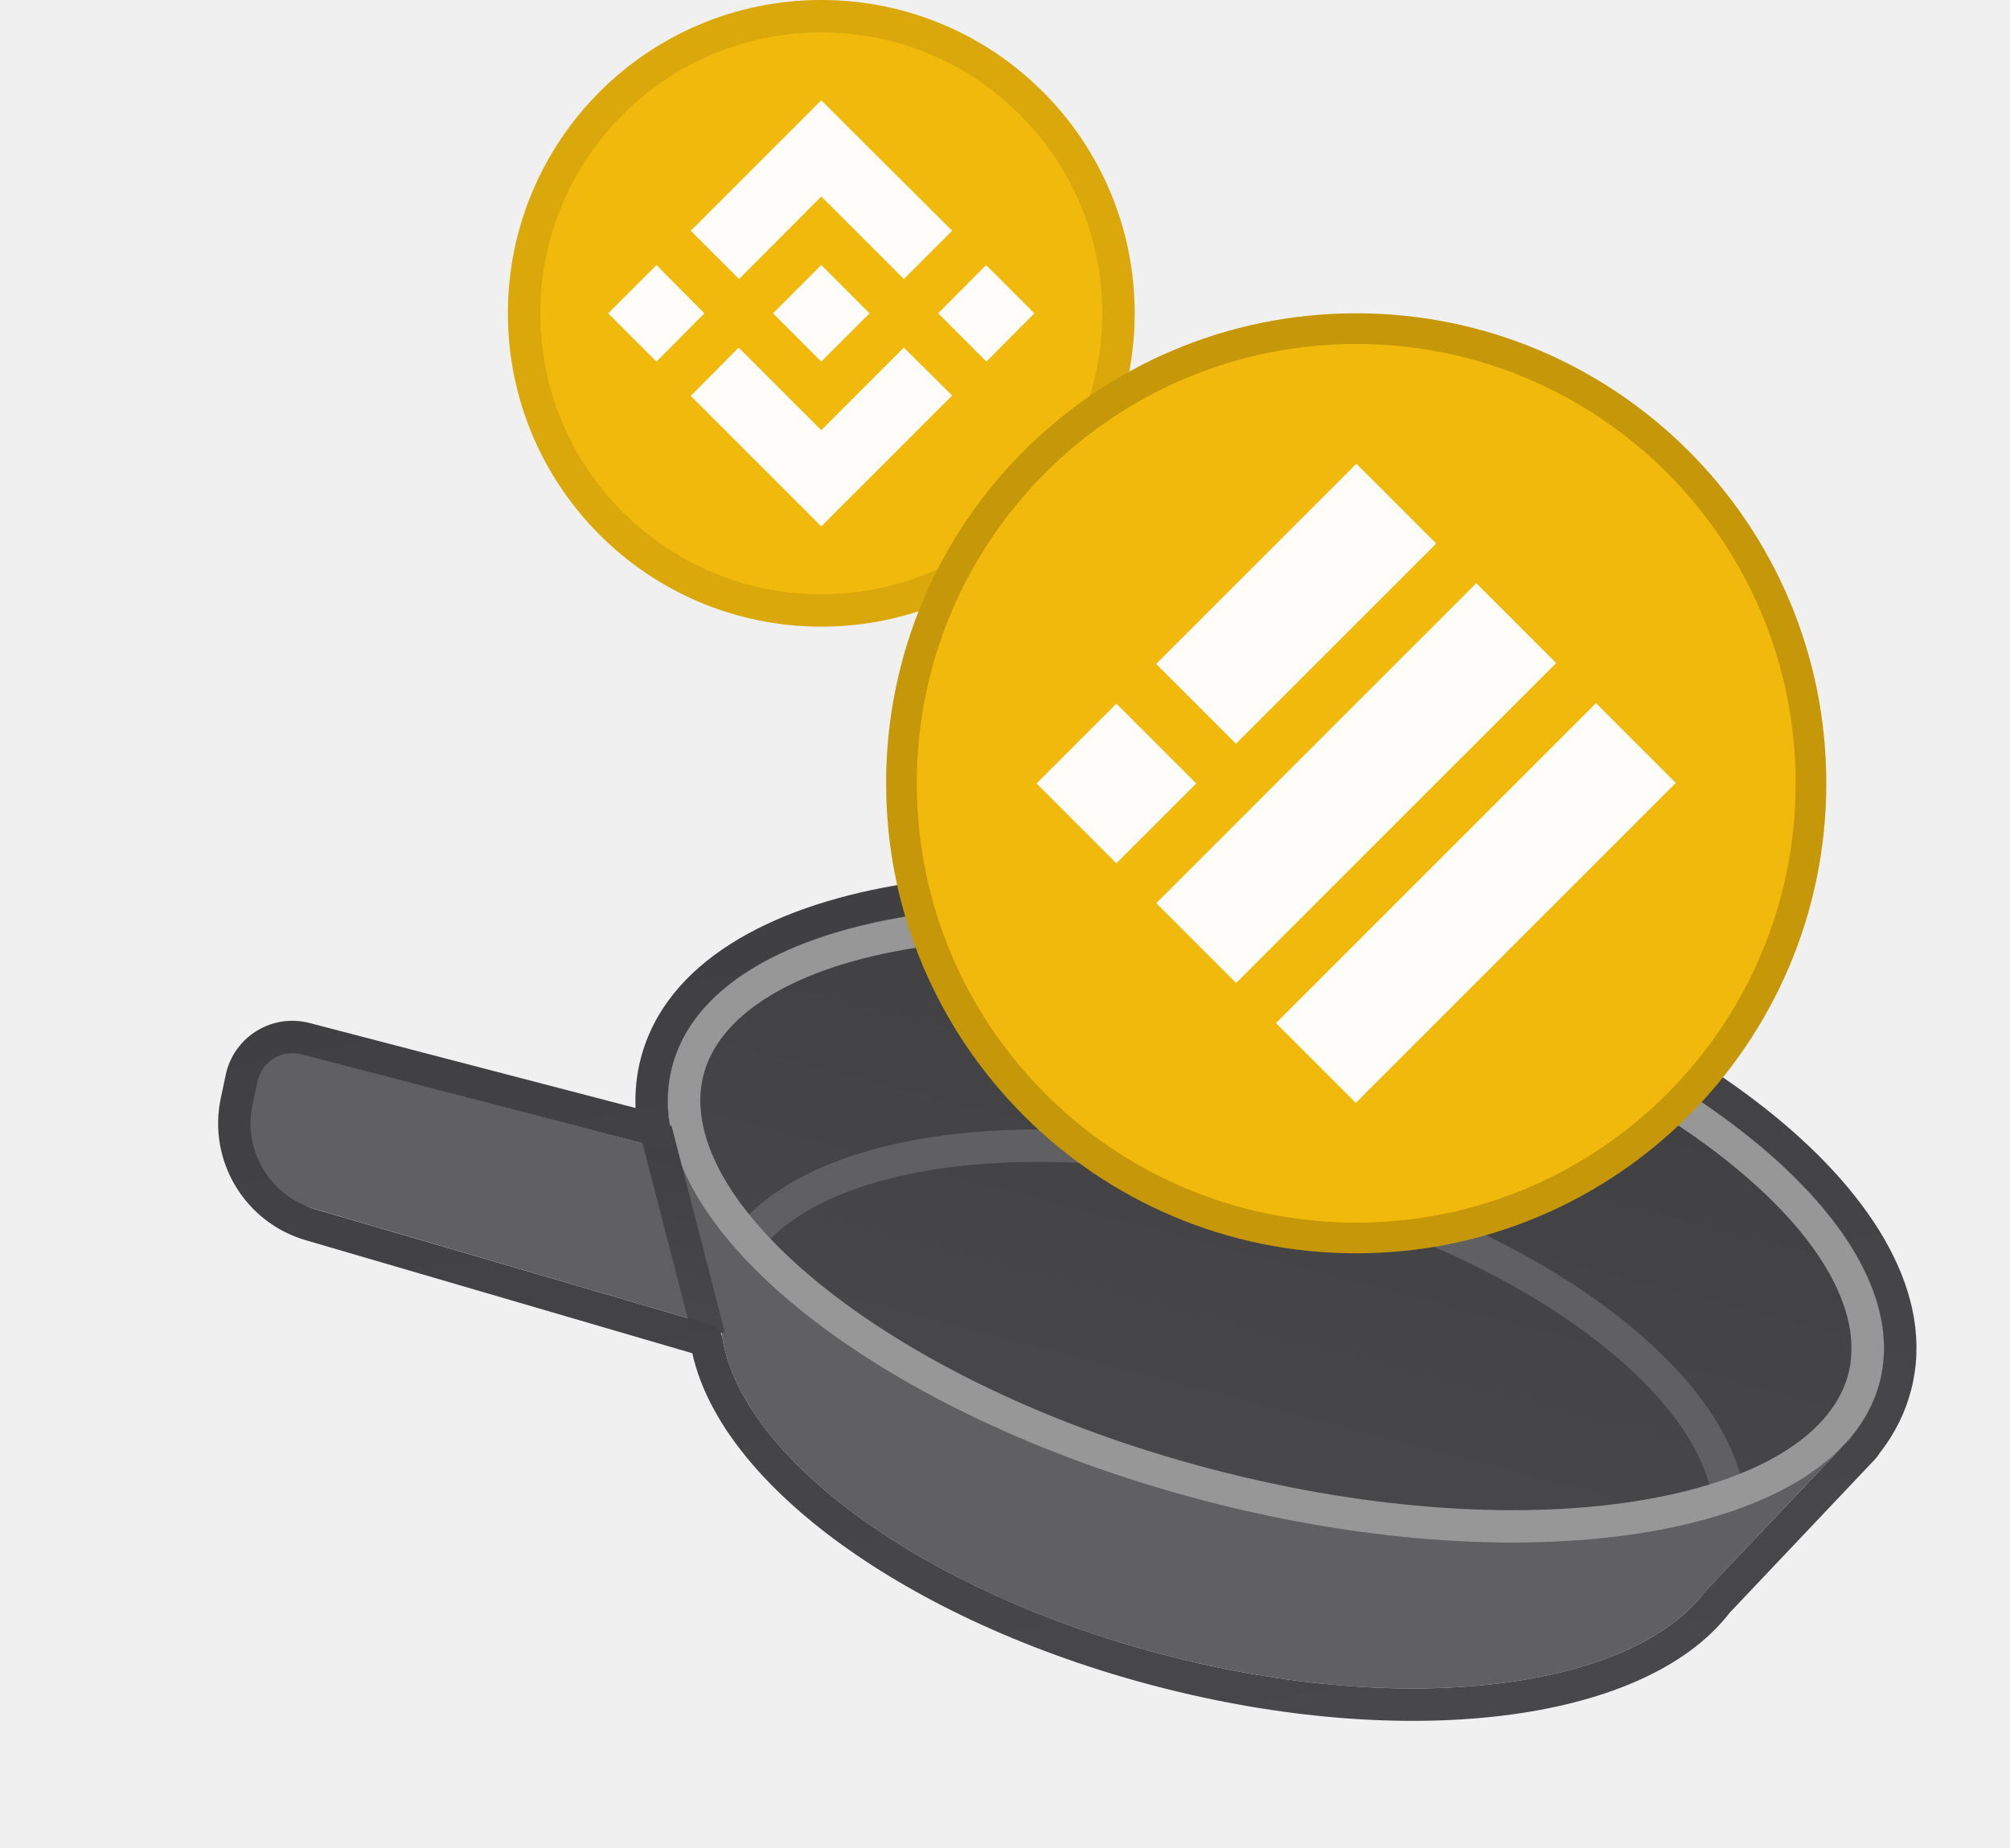
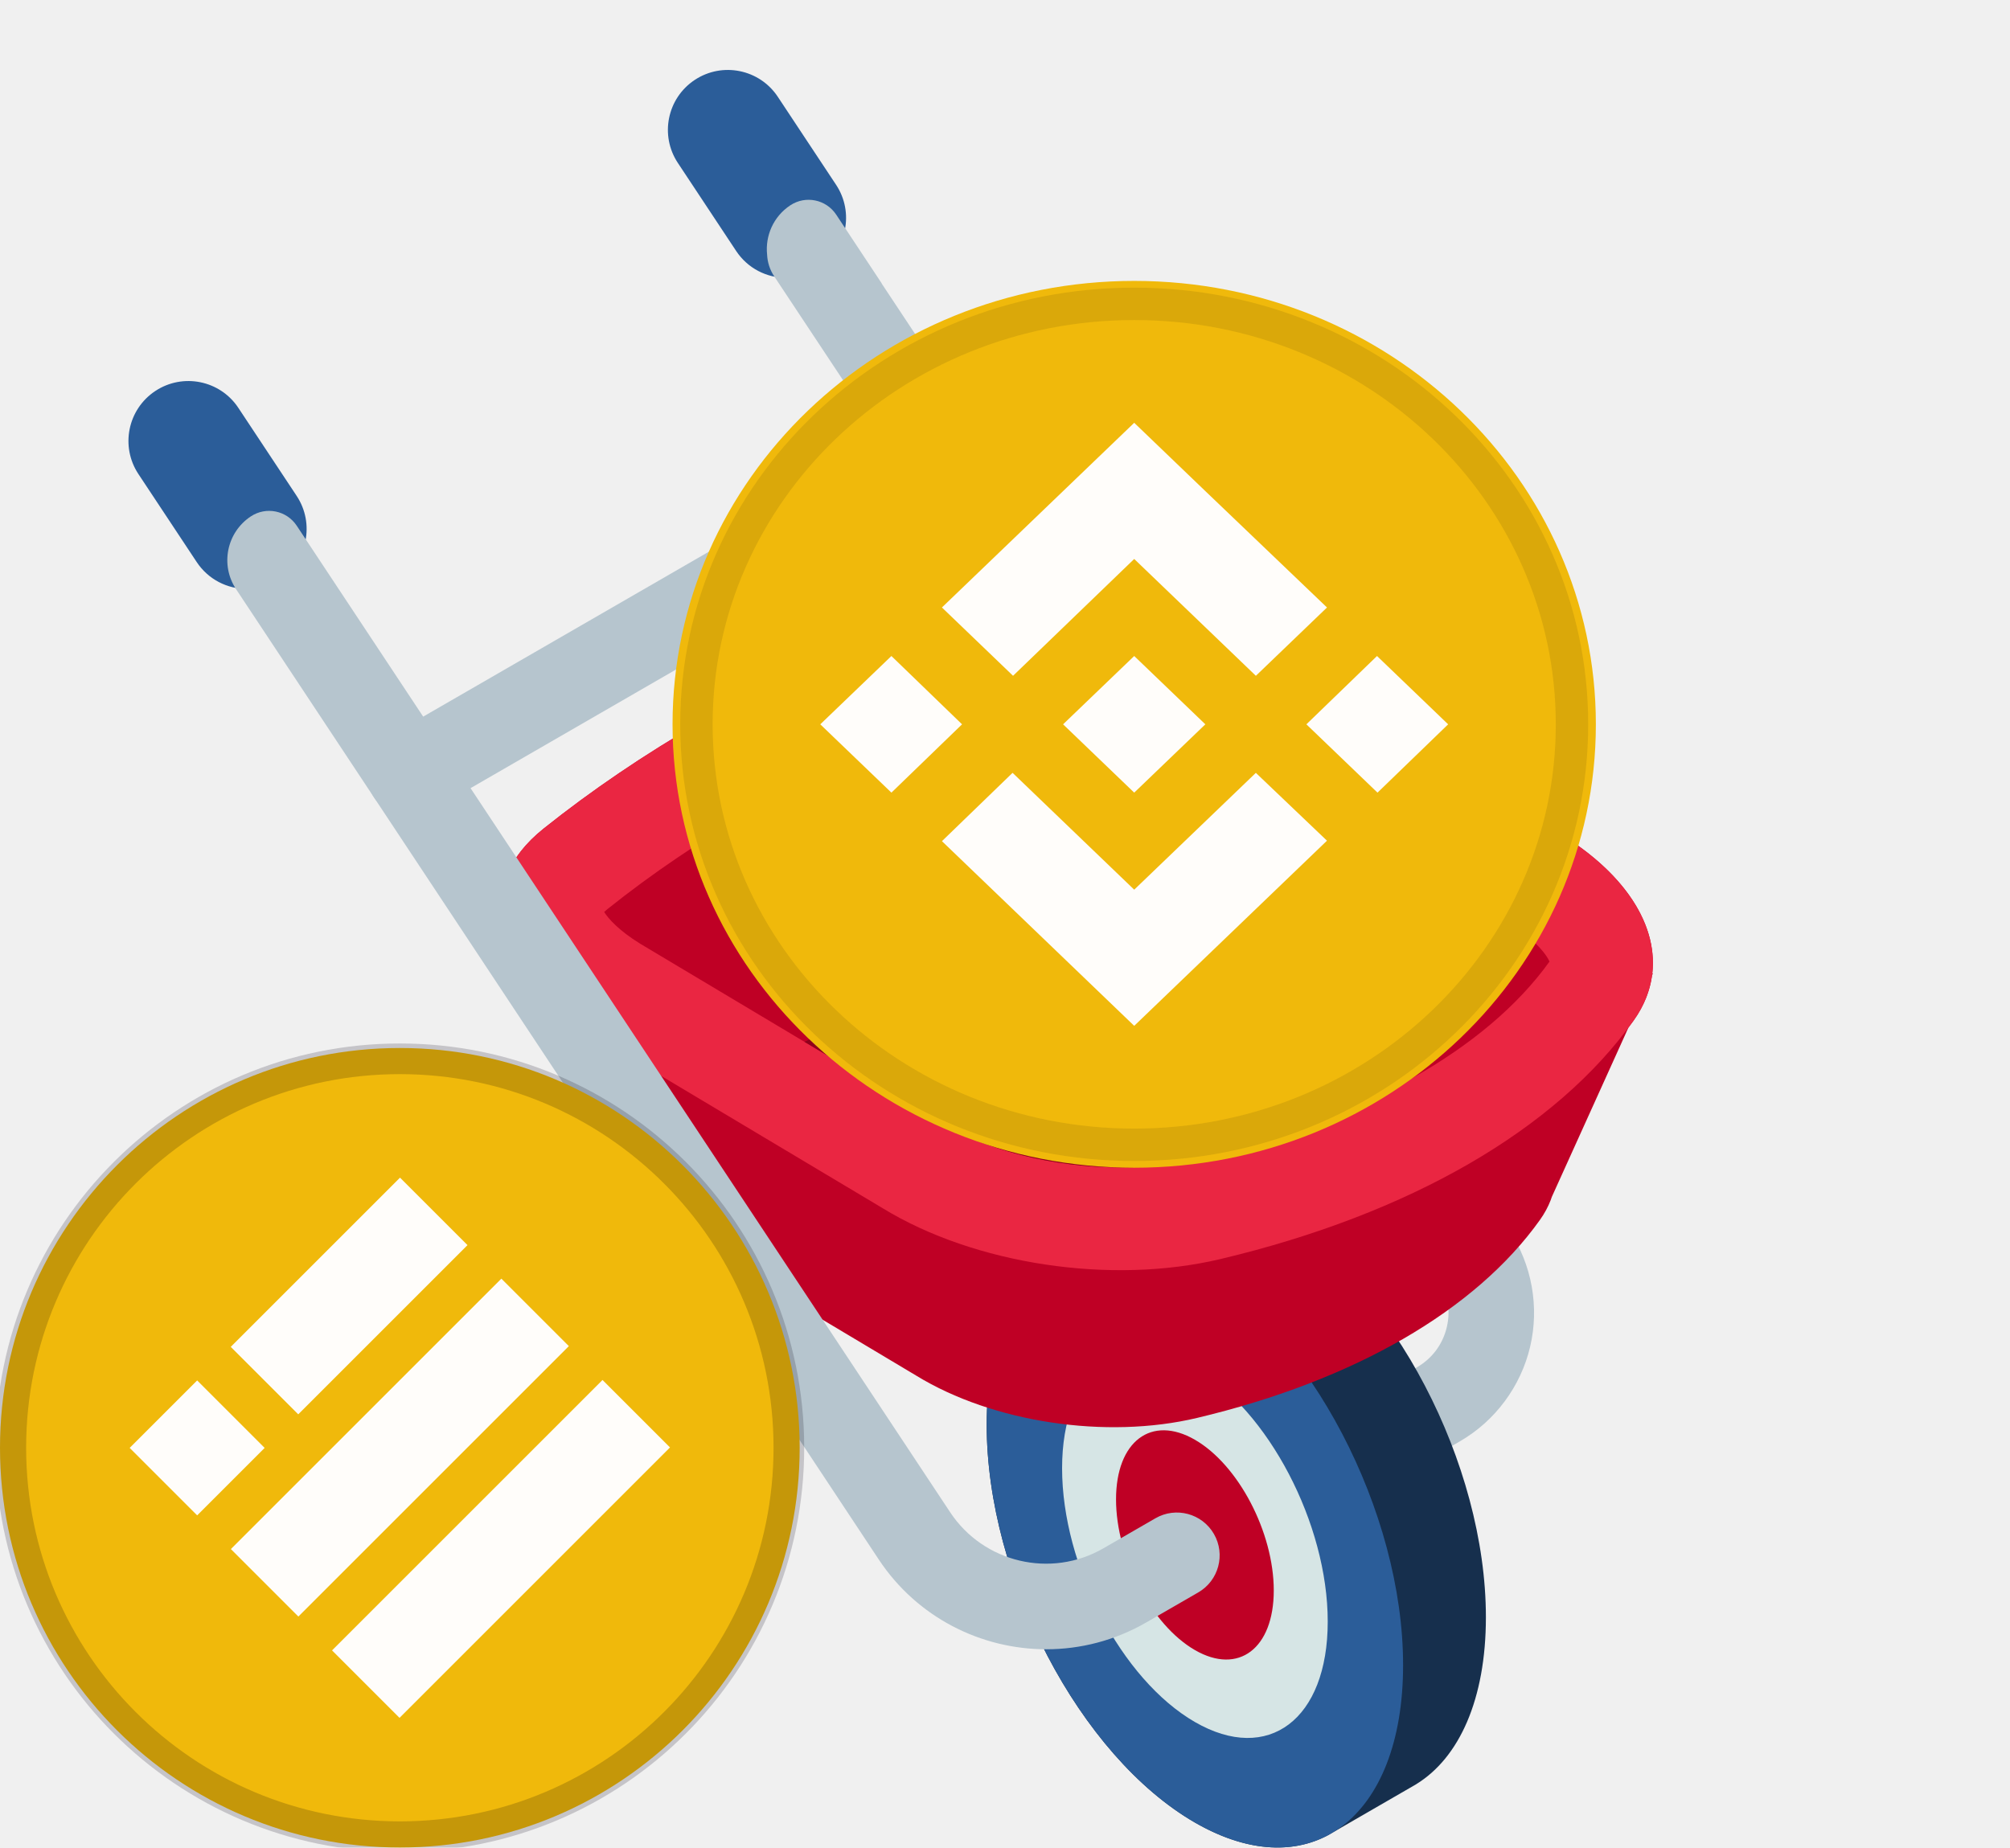
- <svg xmlns="http://www.w3.org/2000/svg" width="186" height="171" fill="none">
-   <g fill="#606063">
-     <path d="M67.045 119.028c-3.178 12.144 15 27.421 40.602 34.121s48.934 2.287 52.112-9.858-15-27.421-40.602-34.122-48.934-2.286-52.112 9.859z" />
-     <path d="M155.924 149.273l15.422-16.285-109.354-28.619 5.721 21.818 88.211 23.086z" />
-     <path d="M68.934 108.293L27.073 97.338c-1.815-.475-3.66.654-4.063 2.486l-.468 2.129a8.26 8.26 0 0 0 5.746 9.7l41.812 12.239-1.166-15.599z" />
+ <svg xmlns="http://www.w3.org/2000/svg" width="186" height="171" viewBox="0 0 186 171" fill="none">
+   <g clip-path="url(#clip0)">
+     <g clip-path="url(#clip1)">
+       <path d="M72.752 25.716C70.953 25.716 69.19 24.843 68.124 23.232L62.729 15.085C61.037 12.531 61.736 9.089 64.29 7.397C66.844 5.706 70.285 6.405 71.976 8.959L77.37 17.105C79.061 19.659 78.364 23.101 75.81 24.793C74.868 25.417 73.803 25.716 72.752 25.716Z" fill="#2B5D99" />
+       <path d="M139.67 113.896L81.588 26.243L81.598 26.237L77.379 19.865C76.444 18.454 74.542 18.068 73.132 19.003C71.568 20.038 70.802 21.823 70.986 23.569C71.019 24.26 71.227 24.95 71.637 25.569L133.068 118.274C133.967 119.63 134.257 121.249 133.884 122.833C133.511 124.417 132.531 125.738 131.122 126.551L110.27 138.594C108.375 139.687 107.726 142.111 108.819 144.006C109.553 145.277 110.885 145.987 112.254 145.987C112.925 145.987 113.607 145.816 114.23 145.456L135.083 133.413C138.356 131.523 140.731 128.328 141.595 124.647C142.461 120.966 141.76 117.048 139.67 113.896V113.896Z" fill="#B6C5CE" />
+       <path d="M22.833 54.508C21.035 54.508 19.272 53.636 18.204 52.024L12.809 43.878C11.118 41.323 11.818 37.882 14.37 36.19C16.925 34.499 20.366 35.198 22.056 37.751L27.451 45.897C29.143 48.452 28.444 51.894 25.89 53.586C24.948 54.21 23.885 54.508 22.833 54.508Z" fill="#2B5D99" />
+       <path d="M137.501 149.686C137.501 135.496 128.875 119.009 118.235 112.865C113.234 109.977 108.679 109.888 105.254 112.077V112.075L97.673 116.456L97.676 116.458C93.765 118.901 91.306 124.29 91.306 131.867C91.306 146.057 99.931 162.542 110.571 168.688C115.245 171.385 119.528 171.64 122.863 169.876L122.862 169.878L131.07 165.133H131.063C135.013 162.708 137.501 157.304 137.501 149.686V149.686Z" fill="#162F4D" />
+       <path d="M129.838 154.12C129.838 168.31 121.213 174.832 110.572 168.688C99.932 162.542 91.306 146.057 91.306 131.867C91.306 117.676 99.932 111.153 110.572 117.299C121.213 123.443 129.838 139.928 129.838 154.12Z" fill="#2B5D99" />
+       <path d="M122.865 150.09C122.865 159.144 117.362 163.305 110.574 159.385C103.785 155.465 98.283 144.947 98.283 135.895C98.283 126.842 103.786 122.681 110.574 126.601C117.362 130.521 122.865 141.037 122.865 150.09V150.09Z" fill="#D6E5E5" />
+       <path d="M117.871 147.208C117.871 152.583 114.605 155.055 110.574 152.726C106.543 150.399 103.275 144.154 103.275 138.778C103.275 133.402 106.543 130.932 110.574 133.259C114.605 135.587 117.871 141.832 117.871 147.208V147.208Z" fill="#BF0025" />
+       <path d="M152.958 90.093L152.899 90.09C153.445 85.274 149.902 80.146 143.023 76.399L114.726 60.601C105.172 55.399 91.449 54.418 82.199 58.275C69.909 63.403 59.172 69.604 50.293 76.702C47.015 79.322 45.759 82.565 46.39 85.84H46.389L46.39 85.841C46.667 87.28 47.31 88.725 48.305 90.125L55.821 106.932C56.692 109.36 58.805 111.755 62.085 113.764L84.801 127.333C91.867 131.66 102.352 133.239 110.76 131.242C125.294 127.787 136.523 121.303 142.504 112.909C142.924 112.32 143.25 111.714 143.49 111.096L143.493 111.089C143.532 110.986 143.567 110.882 143.602 110.779L150.687 95.116C150.851 94.897 151.015 94.677 151.173 94.456C152.125 93.122 152.682 91.713 152.876 90.273L152.958 90.093Z" fill="#BF0025" />
+       <path d="M50.293 76.702C43.612 82.043 45.311 89.967 54.32 95.484L81.677 111.826C90.188 117.039 102.815 118.939 112.941 116.534C130.446 112.374 143.971 104.564 151.173 94.455C155.34 88.608 152.047 81.315 143.023 76.399L114.724 60.601C105.172 55.399 91.448 54.418 82.199 58.275C69.909 63.403 59.172 69.604 50.293 76.702V76.702Z" fill="#EA2642" />
+       <path d="M95.215 65.438C100.606 65.438 106.043 66.712 110.142 68.932L138.39 84.704L138.478 84.752C141.86 86.593 143.094 88.335 143.388 88.998C137.523 97.181 125.935 103.673 110.747 107.282C108.586 107.795 106.215 108.055 103.699 108.055C97.456 108.055 91.08 106.433 86.643 103.716L86.598 103.688L86.553 103.662L59.246 87.35C57.251 86.122 56.287 85.014 55.909 84.41C55.992 84.33 56.099 84.236 56.23 84.13C64.416 77.584 74.385 71.839 85.86 67.053C88.358 66.011 91.679 65.438 95.215 65.438V65.438Z" fill="#BF0025" />
+       <path d="M86.598 103.689L86.643 103.716C91.079 106.433 97.455 108.055 103.699 108.055C106.215 108.055 108.585 107.795 110.746 107.282C116.494 105.916 121.724 104.137 126.326 102.01L110.141 92.975C106.043 90.753 100.605 89.48 95.214 89.48C91.679 89.48 88.357 90.054 85.86 91.094C81.869 92.76 78.066 94.543 74.45 96.433L86.553 103.662L86.598 103.689Z" fill="#8F001C" />
+       <path d="M112.332 141.978C111.238 140.082 108.816 139.433 106.921 140.527L102.102 143.31C97.248 146.114 91.022 144.646 87.928 139.974L31.677 55.029L27.458 48.658C26.523 47.247 24.622 46.86 23.212 47.795C20.974 49.277 20.362 52.293 21.844 54.53L25.073 59.405L81.323 144.35C84.872 149.71 90.78 152.652 96.819 152.652C99.971 152.652 103.159 151.85 106.063 150.173L110.883 147.39C112.777 146.296 113.427 143.872 112.332 141.978V141.978Z" fill="#B6C5CE" />
+       <path d="M37.918 75.586C36.549 75.586 35.218 74.876 34.485 73.604C33.391 71.71 34.039 69.286 35.934 68.192L85.832 39.377C87.727 38.282 90.151 38.932 91.244 40.826C92.338 42.722 91.689 45.146 89.794 46.239L39.896 75.055C39.272 75.415 38.591 75.586 37.918 75.586Z" fill="#B6C5CE" />
+       <path d="M37 171C57.434 171 74 154.435 74 134C74 113.565 57.434 97 37 97C16.566 97 0 113.565 0 134C0 154.435 16.566 171 37 171Z" fill="#F0B90B" />
+       <path fill-rule="evenodd" clip-rule="evenodd" d="M21.354 124.662L37.016 109L43.261 115.245L27.599 130.907L21.354 124.662V124.662ZM21.365 143.377L46.395 118.348L52.64 124.593L27.61 149.622L21.365 143.377ZM55.755 127.726L30.726 152.755L36.971 159L62 133.97L55.755 127.725V127.726ZM12 134.013L18.245 127.768L24.49 134.013L18.245 140.258L12 134.013Z" fill="#FFFDFA" />
+       <g style="mix-blend-mode:multiply" opacity="0.2">
+         <path d="M37 170C56.882 170 73 153.882 73 134C73 114.118 56.882 98 37 98C17.118 98 1 114.118 1 134C1 153.882 17.118 170 37 170Z" stroke="#191326" stroke-width="2.837" />
+       </g>
+       <path d="M104.957 108.082C128.551 108.082 147.677 89.707 147.677 67.041C147.677 44.375 128.551 26 104.957 26C81.363 26 62.236 44.375 62.236 67.041C62.236 89.707 81.363 108.082 104.957 108.082Z" fill="#F0B90B" />
+       <path d="M89.025 67.041L82.489 73.364L75.907 67.041L82.489 60.718L89.025 67.041ZM104.957 51.736L116.215 62.55L122.797 56.227L111.54 45.456L104.957 39.133L87.163 56.226L93.745 62.549L104.957 51.736ZM127.425 60.718L120.889 67.041L127.471 73.364L134.007 67.041L127.425 60.718ZM104.957 82.346L93.701 71.531L87.165 77.855L104.957 94.949L122.795 77.812L116.213 71.533L104.957 82.346ZM104.957 73.364L111.539 67.041L104.957 60.718L98.375 67.041L104.957 73.364V73.364Z" fill="#FFFDFA" />
+       <g style="mix-blend-mode:multiply" opacity="0.1">
+         <path d="M104.957 105.959C127.331 105.959 145.468 88.535 145.468 67.041C145.468 45.547 127.331 28.123 104.957 28.123C82.584 28.123 64.446 45.547 64.446 67.041C64.446 88.535 82.584 105.959 104.957 105.959Z" stroke="#191326" stroke-width="3" />
+       </g>
+     </g>
  </g>
-   <path fill="url(#A)" d="M62.203 98.71c-3.694 14.114 18.324 32.101 49.178 40.176s58.86 3.178 62.554-10.936-18.324-32.101-49.178-40.176-58.861-3.179-62.554 10.935z" />
-   <g fill-rule="evenodd">
-     <path fill="#606063" d="M146.673 123.286c7.098 5.22 11.246 10.866 11.865 15.871l2.978-.368c-.772-6.238-5.737-12.531-13.066-17.92-7.389-5.435-17.439-10.148-28.913-13.151s-22.544-3.817-31.649-2.699c-9.029 1.109-16.44 4.163-20.168 9.223l2.415 1.779c2.992-4.06 9.373-6.95 18.119-8.024 8.67-1.064 19.354-.299 30.523 2.624s20.859 7.49 27.896 12.665z" />
-     <path fill="#979797" d="M75.734 118.739c-8.721-7.124-11.998-14.041-10.629-19.27s7.614-9.654 18.706-11.593c10.807-1.889 25.078-1.154 40.186 2.8s27.911 10.304 36.406 17.245c8.721 7.124 11.998 14.041 10.63 19.27s-7.614 9.653-18.707 11.593c-10.806 1.889-25.078 1.153-40.186-2.8s-27.91-10.304-36.406-17.245zm35.647 20.147c-30.854-8.075-52.872-26.062-49.178-40.176s31.7-19.01 62.554-10.935 52.872 26.062 49.178 40.176-31.7 19.01-62.554 10.936z" />
-     <path fill="url(#B)" d="M64.167 124.049l-4.937-19.123 2.905-.75 4.937 19.123-2.905.75z" />
-     <path fill="url(#C)" d="M62.469 106.189l-.128-.443-.202-.817-.142-.54c.022-.012.03-.019.028-.027l-.004-.025-.12-.794-.022-.191c-.072-.663-.096-1.321-.071-1.974.035-.903.166-1.793.395-2.668 3.694-14.114 31.7-19.01 62.555-10.936s52.872 26.062 49.178 40.176a12.4 12.4 0 0 1-.963 2.519 13.7 13.7 0 0 1-1.635 2.476l-.016.019c.011.02.014.025.015.029l-.611.651-12.932 13.655c-6.807 9.031-27.596 11.752-50.146 5.85-22.302-5.837-38.971-18.182-40.797-29.295-.093-.569-.484-1.054-1.037-1.215L29.127 111.91a8.26 8.26 0 0 1-5.762-9.635l.459-2.172c.39-1.845 2.242-2.99 4.066-2.514l34.249 8.931a.27.27 0 0 0 .331-.331zm-3.657-3.636c-.064-1.544.091-3.085.488-4.603 2.325-8.885 11.93-13.965 23.478-15.984 11.834-2.069 26.992-1.215 42.738 2.906s29.38 10.802 38.683 18.402c9.078 7.417 14.963 16.551 12.638 25.436-.557 2.129-1.552 4.064-2.901 5.789a3.08 3.08 0 0 1-.425.566l-13.429 14.181c-4.171 5.406-12.026 8.46-21.098 9.556-9.3 1.124-20.517.28-32.096-2.751-11.453-2.997-21.548-7.685-29.079-13.141-7.079-5.13-12.321-11.262-13.743-17.657l-35.782-10.464a11.26 11.26 0 0 1-7.855-13.134l.459-2.173c.744-3.519 4.277-5.704 7.758-4.796l30.165 7.867z" />
-   </g>
-   <circle cx="76" cy="29" r="29" fill="#f0b90b" />
-   <path fill="#fffdfa" d="M65.185 29l-4.437 4.468L56.28 29l4.468-4.468L65.185 29zM76 18.185l7.642 7.642 4.468-4.468-7.641-7.611L76 9.28 63.921 21.358l4.468 4.468L76 18.185zm15.252 6.347L86.815 29l4.468 4.468L95.72 29l-4.468-4.468zM76 39.815l-7.641-7.642-4.437 4.468L76 48.72l12.109-12.109-4.468-4.437L76 39.815zm0-6.347L80.468 29 76 24.532 71.532 29 76 33.468z" />
-   <circle cx="76" cy="29" r="27.5" stroke="#191326" stroke-width="3" opacity=".1" style="mix-blend-mode:multiply" />
-   <circle cx="125.5" cy="72.5" r="43.5" fill="#f0b90b" />
-   <path fill="#fffdfa" fill-rule="evenodd" d="M106.987 61.451l18.531-18.531 7.389 7.389-18.531 18.531-7.389-7.389zM107 83.595l29.615-29.614 7.389 7.389-29.615 29.614L107 83.595zm40.69-18.518l-29.614 29.614 7.389 7.389 29.614-29.615-7.389-7.389zm-51.77 7.438l7.389-7.389 7.389 7.389-7.389 7.389-7.389-7.389z" />
-   <circle cx="125.5" cy="72.5" r="42.082" stroke="#191326" stroke-width="2.837" opacity=".2" style="mix-blend-mode:multiply" />
  <defs>
-     <linearGradient id="A" x1="124.757" x2="111.381" y1="87.774" y2="138.886" gradientUnits="userSpaceOnUse">
-       <stop stop-color="#404042" />
-       <stop offset="1" stop-color="#48484b" />
-     </linearGradient>
-     <linearGradient id="B" x1="65.567" x2="60.735" y1="105.096" y2="123.129" gradientUnits="userSpaceOnUse">
-       <stop stop-color="#404042" />
-       <stop offset="1" stop-color="#48484b" />
-     </linearGradient>
-     <linearGradient id="C" x1="92.495" x2="108.09" y1="80.169" y2="164.62" gradientUnits="userSpaceOnUse">
-       <stop stop-color="#404042" />
-       <stop offset="1" stop-color="#48484b" />
-     </linearGradient>
+     <clipPath id="clip0">
+       <rect width="186" height="171" fill="white" />
+     </clipPath>
+     <clipPath id="clip1">
+       <rect width="236" height="196" fill="white" transform="translate(0 -25)" />
+     </clipPath>
  </defs>
</svg>
